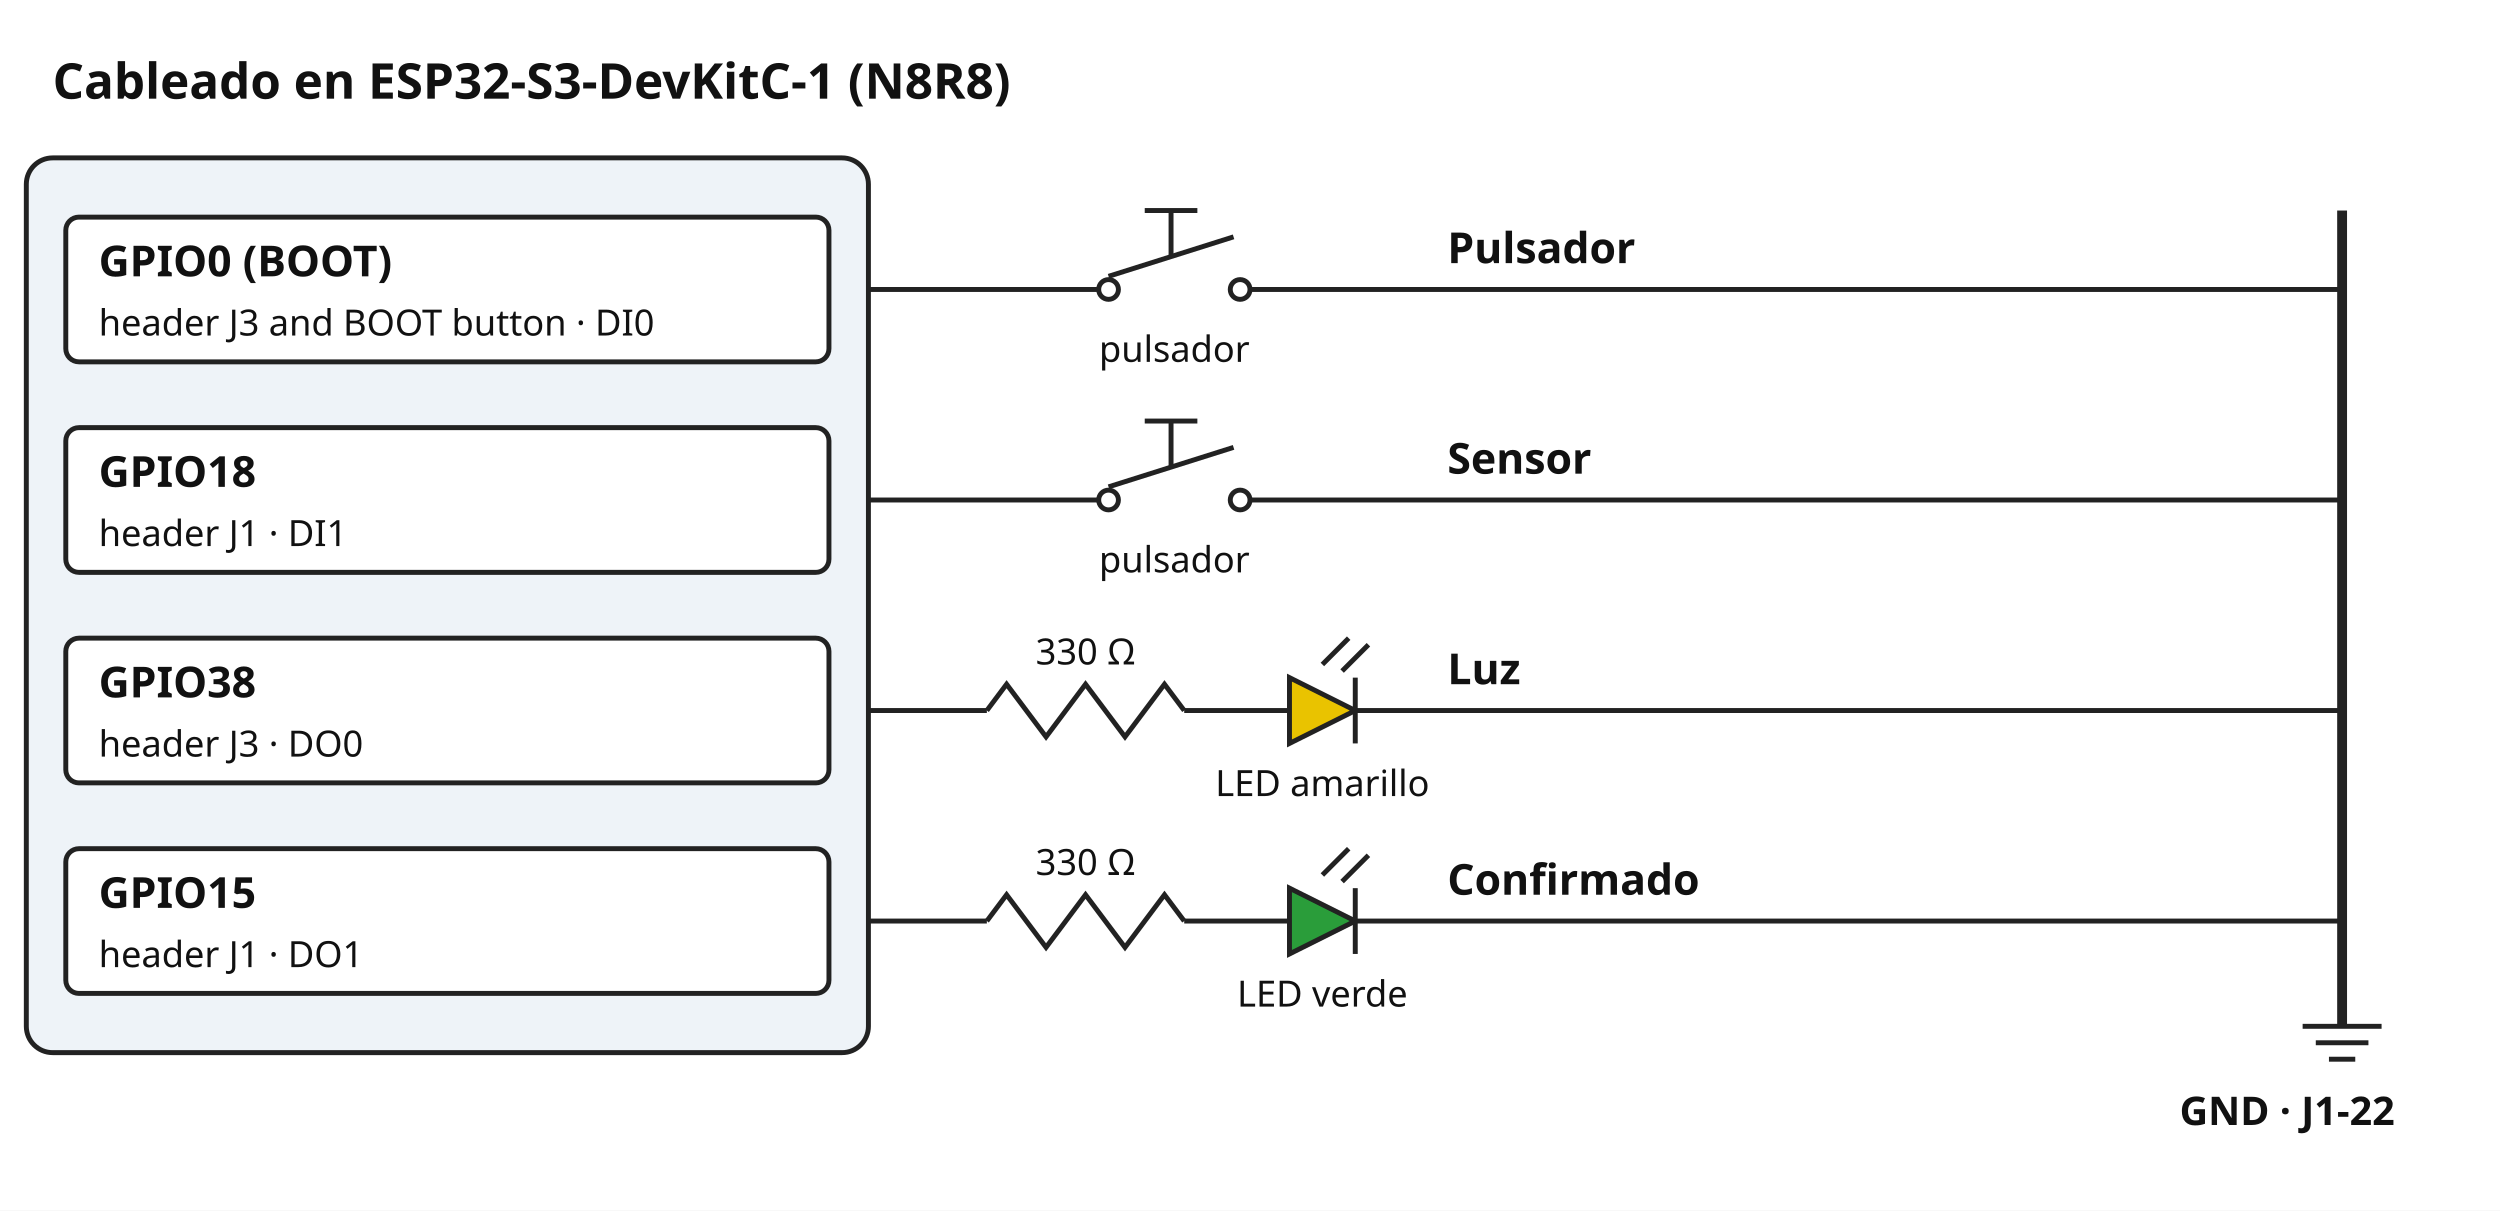
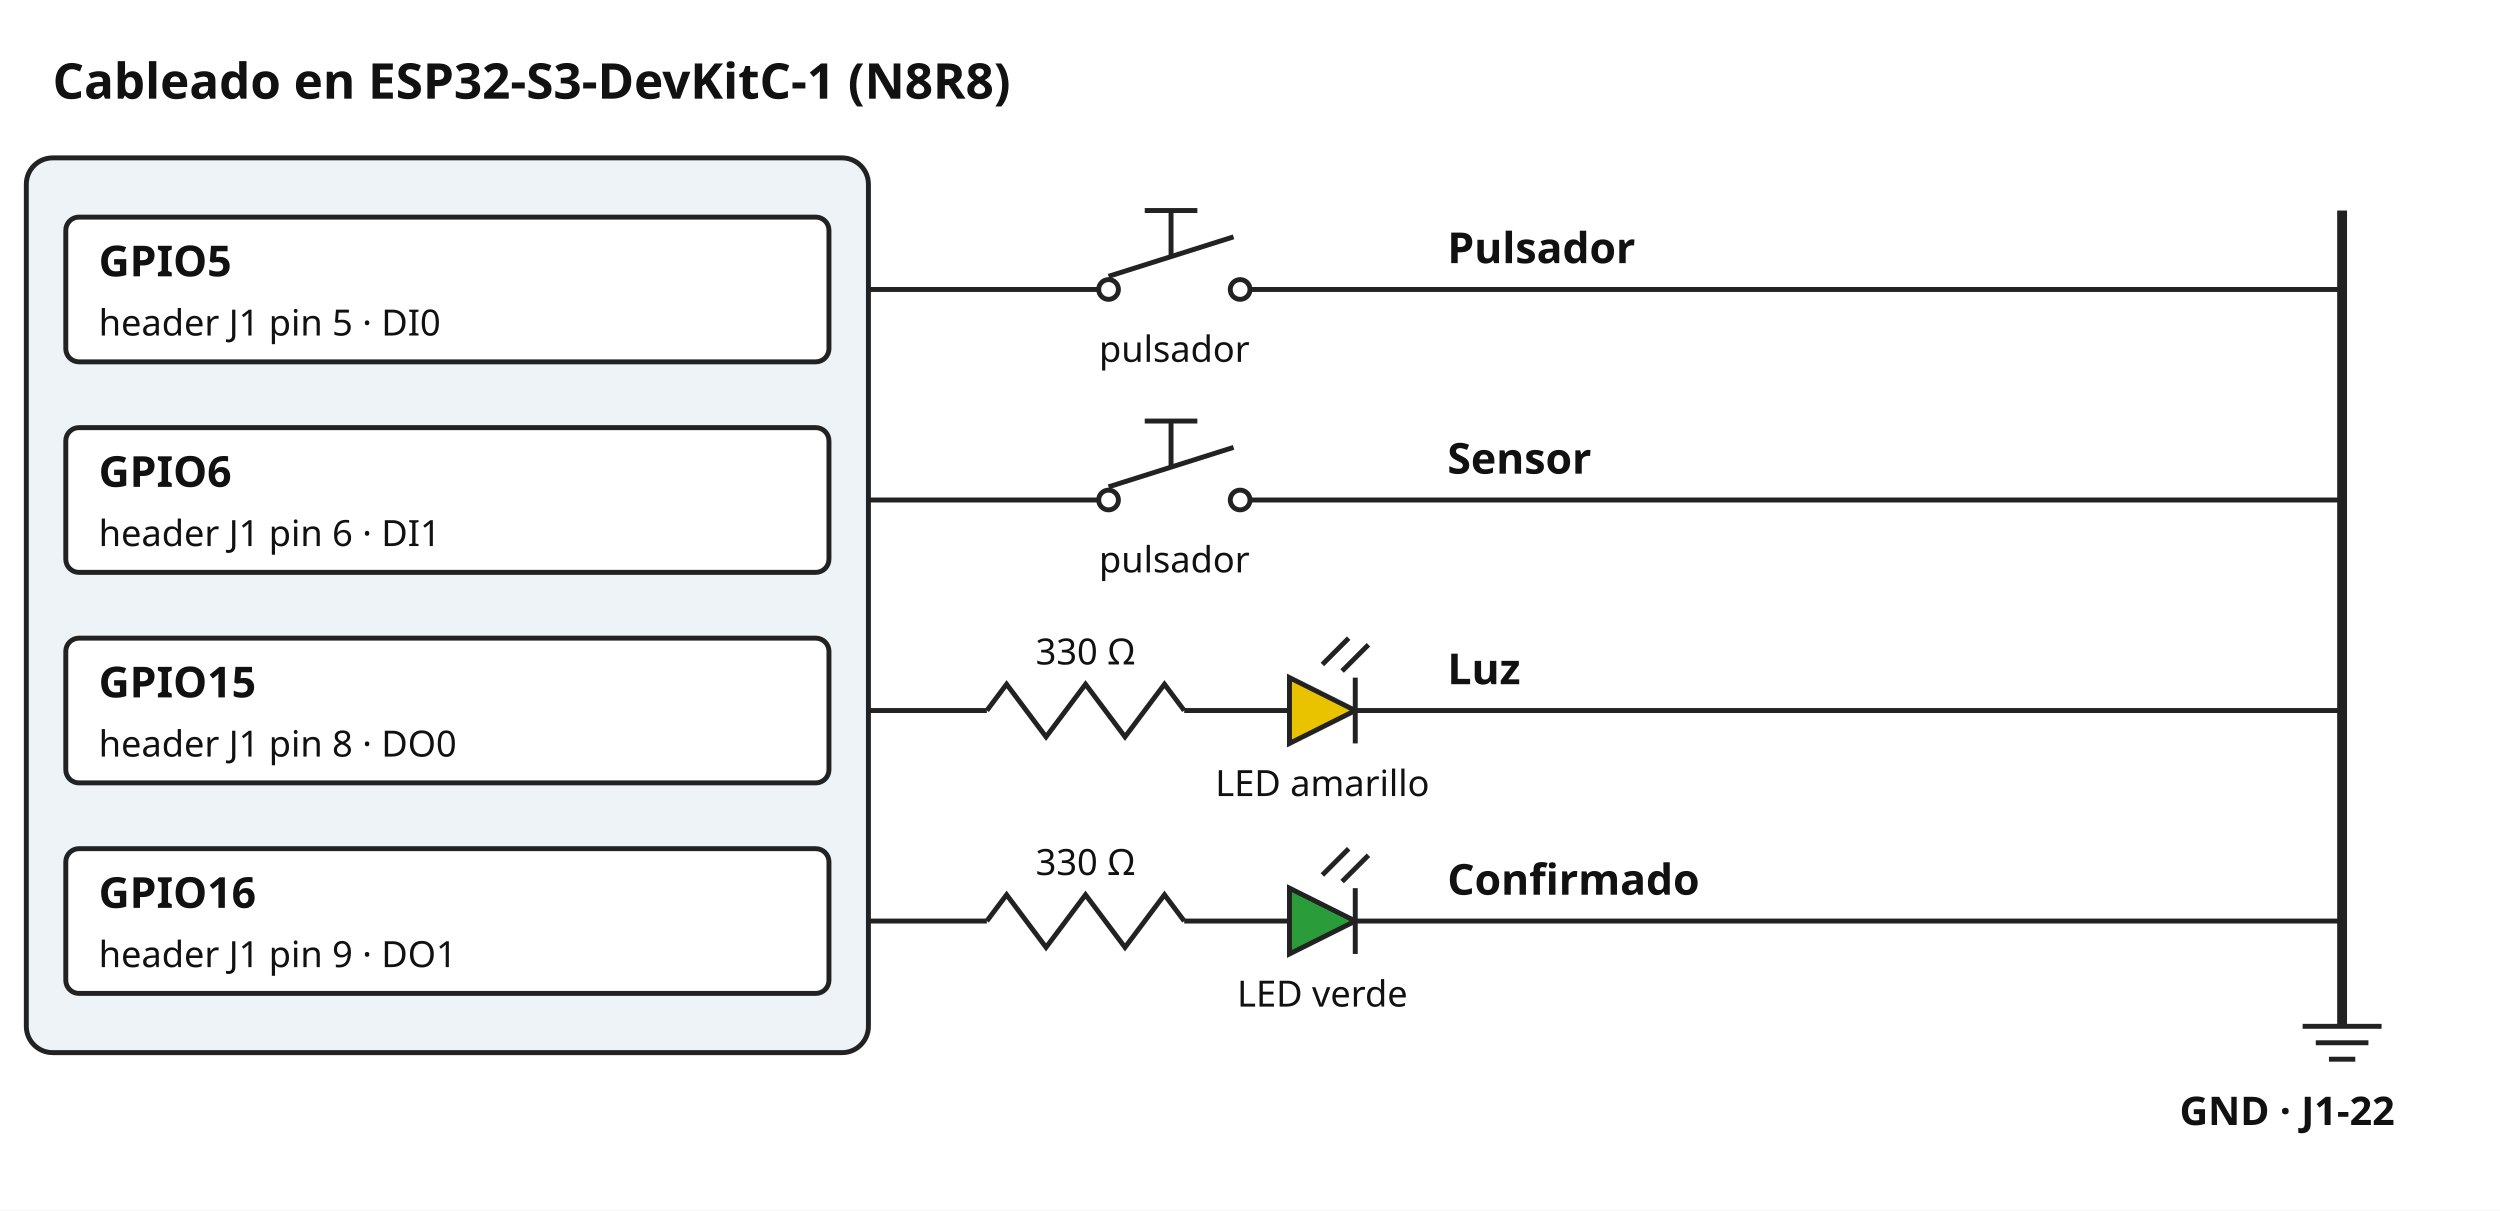
<svg xmlns="http://www.w3.org/2000/svg" viewBox="0 0 760 368" width="760" height="368" role="img" aria-labelledby="wiring-esp32-s3-devkitc-title wiring-esp32-s3-devkitc-desc" font-family="sans-serif" fill="#111111" stroke="#222222" stroke-width="1.5">
  <rect width="760" height="368" fill="#ffffff" stroke="none" />
  <text stroke="none" x="16" y="30" font-size="15" font-weight="bold">Cableado en ESP32-S3-DevKitC-1 (N8R8)</text>
  <rect x="8" y="48" width="256" height="272" rx="8" fill="#eef3f8" />
  <rect x="20" y="66" width="232" height="44" rx="4" fill="#ffffff" />
-   <text stroke="none" x="30" y="84" font-size="13" font-weight="bold">GPIO0 (BOOT)</text>
-   <text stroke="none" x="30" y="102" font-size="11">header J3 and BOOT button · DI0</text>
+   <text stroke="none" x="30" y="84" font-size="13" font-weight="bold">GPIO5</text>
+   <text stroke="none" x="30" y="102" font-size="11">header J1 pin 5 · DI0</text>
  <text stroke="none" x="440" y="80" font-size="13" font-weight="bold">Pulsador</text>
  <polyline points="264,88 334,88" fill="none" />
  <circle cx="337" cy="88" r="3" fill="#ffffff" />
  <circle cx="377" cy="88" r="3" fill="#ffffff" />
  <polyline points="337,84 375,72" fill="none" />
  <polyline points="356,78 356,64" fill="none" />
  <polyline points="348,64 364,64" fill="none" />
  <text stroke="none" x="357" y="110" text-anchor="middle" font-size="11">pulsador</text>
  <polyline points="380,88 712,88" fill="none" />
  <rect x="20" y="130" width="232" height="44" rx="4" fill="#ffffff" />
-   <text stroke="none" x="30" y="148" font-size="13" font-weight="bold">GPIO18</text>
-   <text stroke="none" x="30" y="166" font-size="11">header J1 · DI1</text>
+   <text stroke="none" x="30" y="148" font-size="13" font-weight="bold">GPIO6</text>
+   <text stroke="none" x="30" y="166" font-size="11">header J1 pin 6 · DI1</text>
  <text stroke="none" x="440" y="144" font-size="13" font-weight="bold">Sensor</text>
  <polyline points="264,152 334,152" fill="none" />
  <circle cx="337" cy="152" r="3" fill="#ffffff" />
  <circle cx="377" cy="152" r="3" fill="#ffffff" />
  <polyline points="337,148 375,136" fill="none" />
  <polyline points="356,142 356,128" fill="none" />
  <polyline points="348,128 364,128" fill="none" />
  <text stroke="none" x="357" y="174" text-anchor="middle" font-size="11">pulsador</text>
  <polyline points="380,152 712,152" fill="none" />
  <rect x="20" y="194" width="232" height="44" rx="4" fill="#ffffff" />
-   <text stroke="none" x="30" y="212" font-size="13" font-weight="bold">GPIO38</text>
-   <text stroke="none" x="30" y="230" font-size="11">header J3 · DO0</text>
+   <text stroke="none" x="30" y="212" font-size="13" font-weight="bold">GPIO15</text>
+   <text stroke="none" x="30" y="230" font-size="11">header J1 pin 8 · DO0</text>
  <text stroke="none" x="440" y="208" font-size="13" font-weight="bold">Luz</text>
  <polyline points="264,216 300,216" fill="none" />
  <polyline points="300,216 306,208 318,224 330,208 342,224 354,208 360,216" fill="none" />
  <text stroke="none" x="330" y="202" text-anchor="middle" font-size="11">330 Ω</text>
  <polyline points="360,216 392,216" fill="none" />
  <polygon points="392,206 392,226 412,216" fill="#e9c300" />
  <polyline points="412,206 412,226" fill="none" />
  <polyline points="402,202 410,194" fill="none" />
  <polyline points="408,204 416,196" fill="none" />
  <text stroke="none" x="402" y="242" text-anchor="middle" font-size="11">LED amarillo</text>
  <polyline points="412,216 712,216" fill="none" />
  <rect x="20" y="258" width="232" height="44" rx="4" fill="#ffffff" />
-   <text stroke="none" x="30" y="276" font-size="13" font-weight="bold">GPIO15</text>
-   <text stroke="none" x="30" y="294" font-size="11">header J1 · DO1</text>
+   <text stroke="none" x="30" y="276" font-size="13" font-weight="bold">GPIO16</text>
+   <text stroke="none" x="30" y="294" font-size="11">header J1 pin 9 · DO1</text>
  <text stroke="none" x="440" y="272" font-size="13" font-weight="bold">Confirmado</text>
  <polyline points="264,280 300,280" fill="none" />
  <polyline points="300,280 306,272 318,288 330,272 342,288 354,272 360,280" fill="none" />
  <text stroke="none" x="330" y="266" text-anchor="middle" font-size="11">330 Ω</text>
  <polyline points="360,280 392,280" fill="none" />
  <polygon points="392,270 392,290 412,280" fill="#2a9d3a" />
  <polyline points="412,270 412,290" fill="none" />
  <polyline points="402,266 410,258" fill="none" />
  <polyline points="408,268 416,260" fill="none" />
  <text stroke="none" x="402" y="306" text-anchor="middle" font-size="11">LED verde</text>
  <polyline points="412,280 712,280" fill="none" />
  <polyline points="712,64 712,312" fill="none" stroke-width="3" />
  <polyline points="700,312 724,312" fill="none" />
  <polyline points="704,317 720,317" fill="none" />
  <polyline points="708,322 716,322" fill="none" />
  <text stroke="none" x="728" y="342" text-anchor="end" font-size="12" font-weight="bold">GND · J1-22</text>
</svg>
